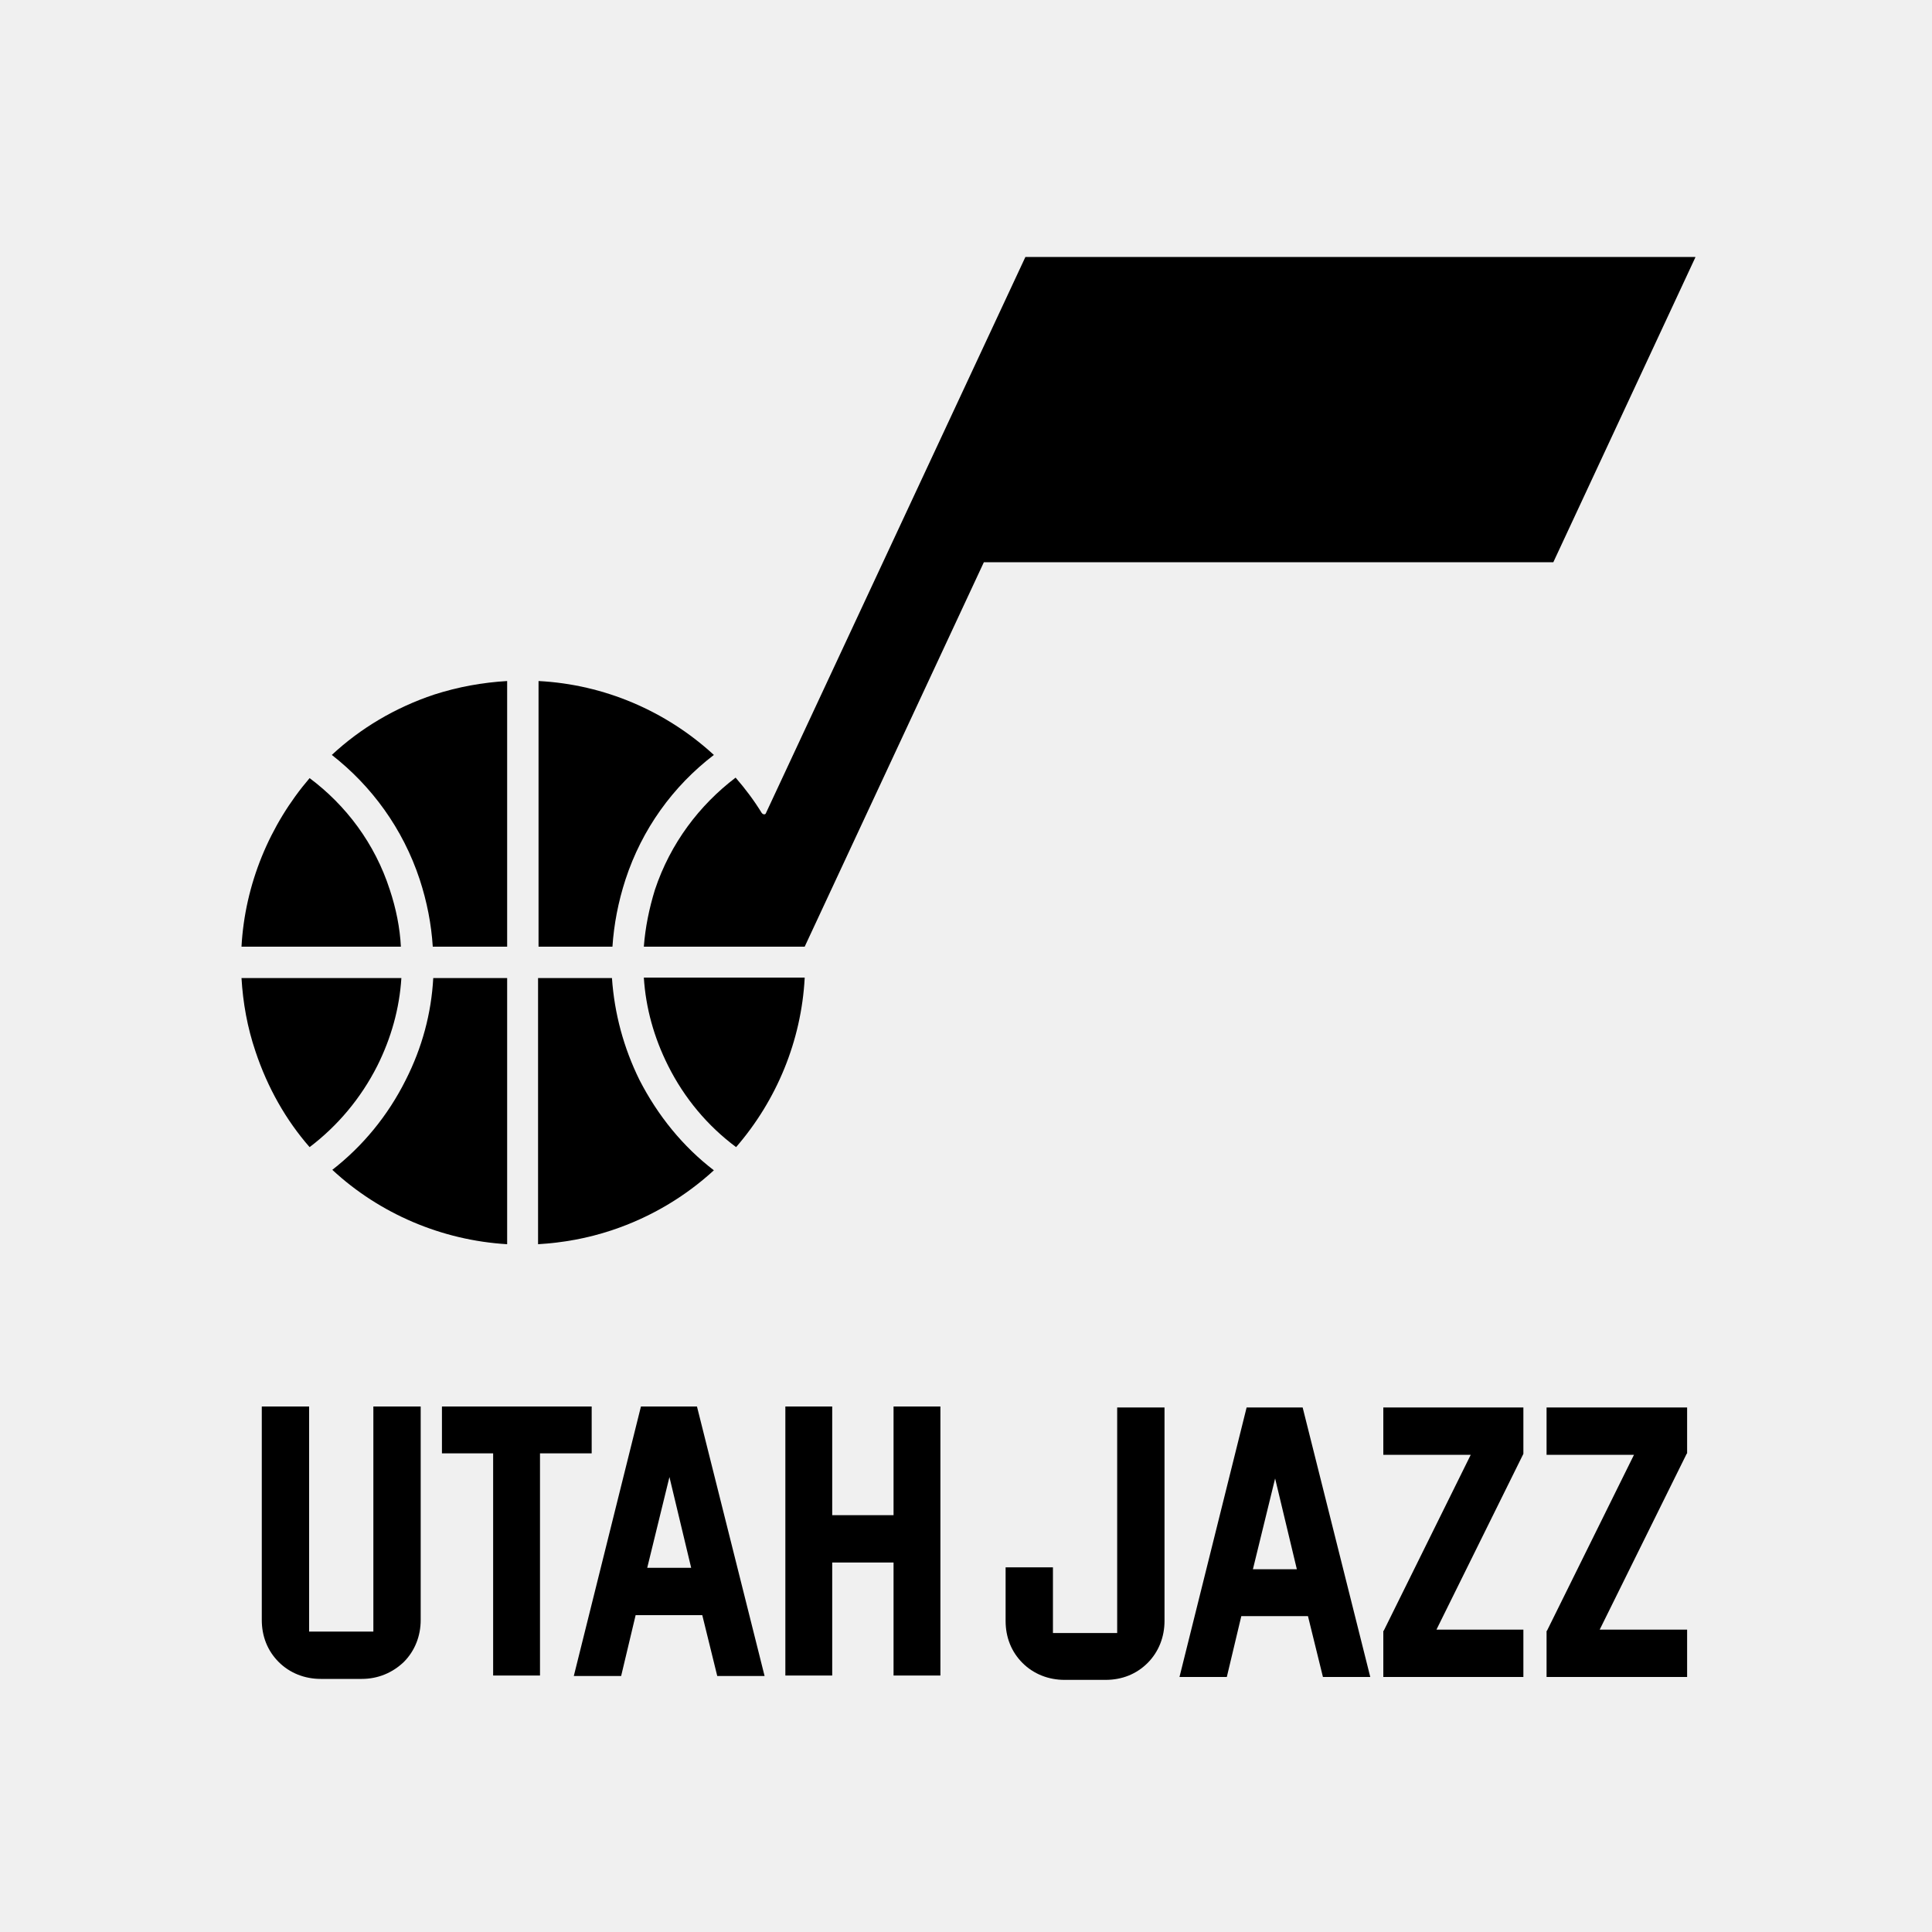
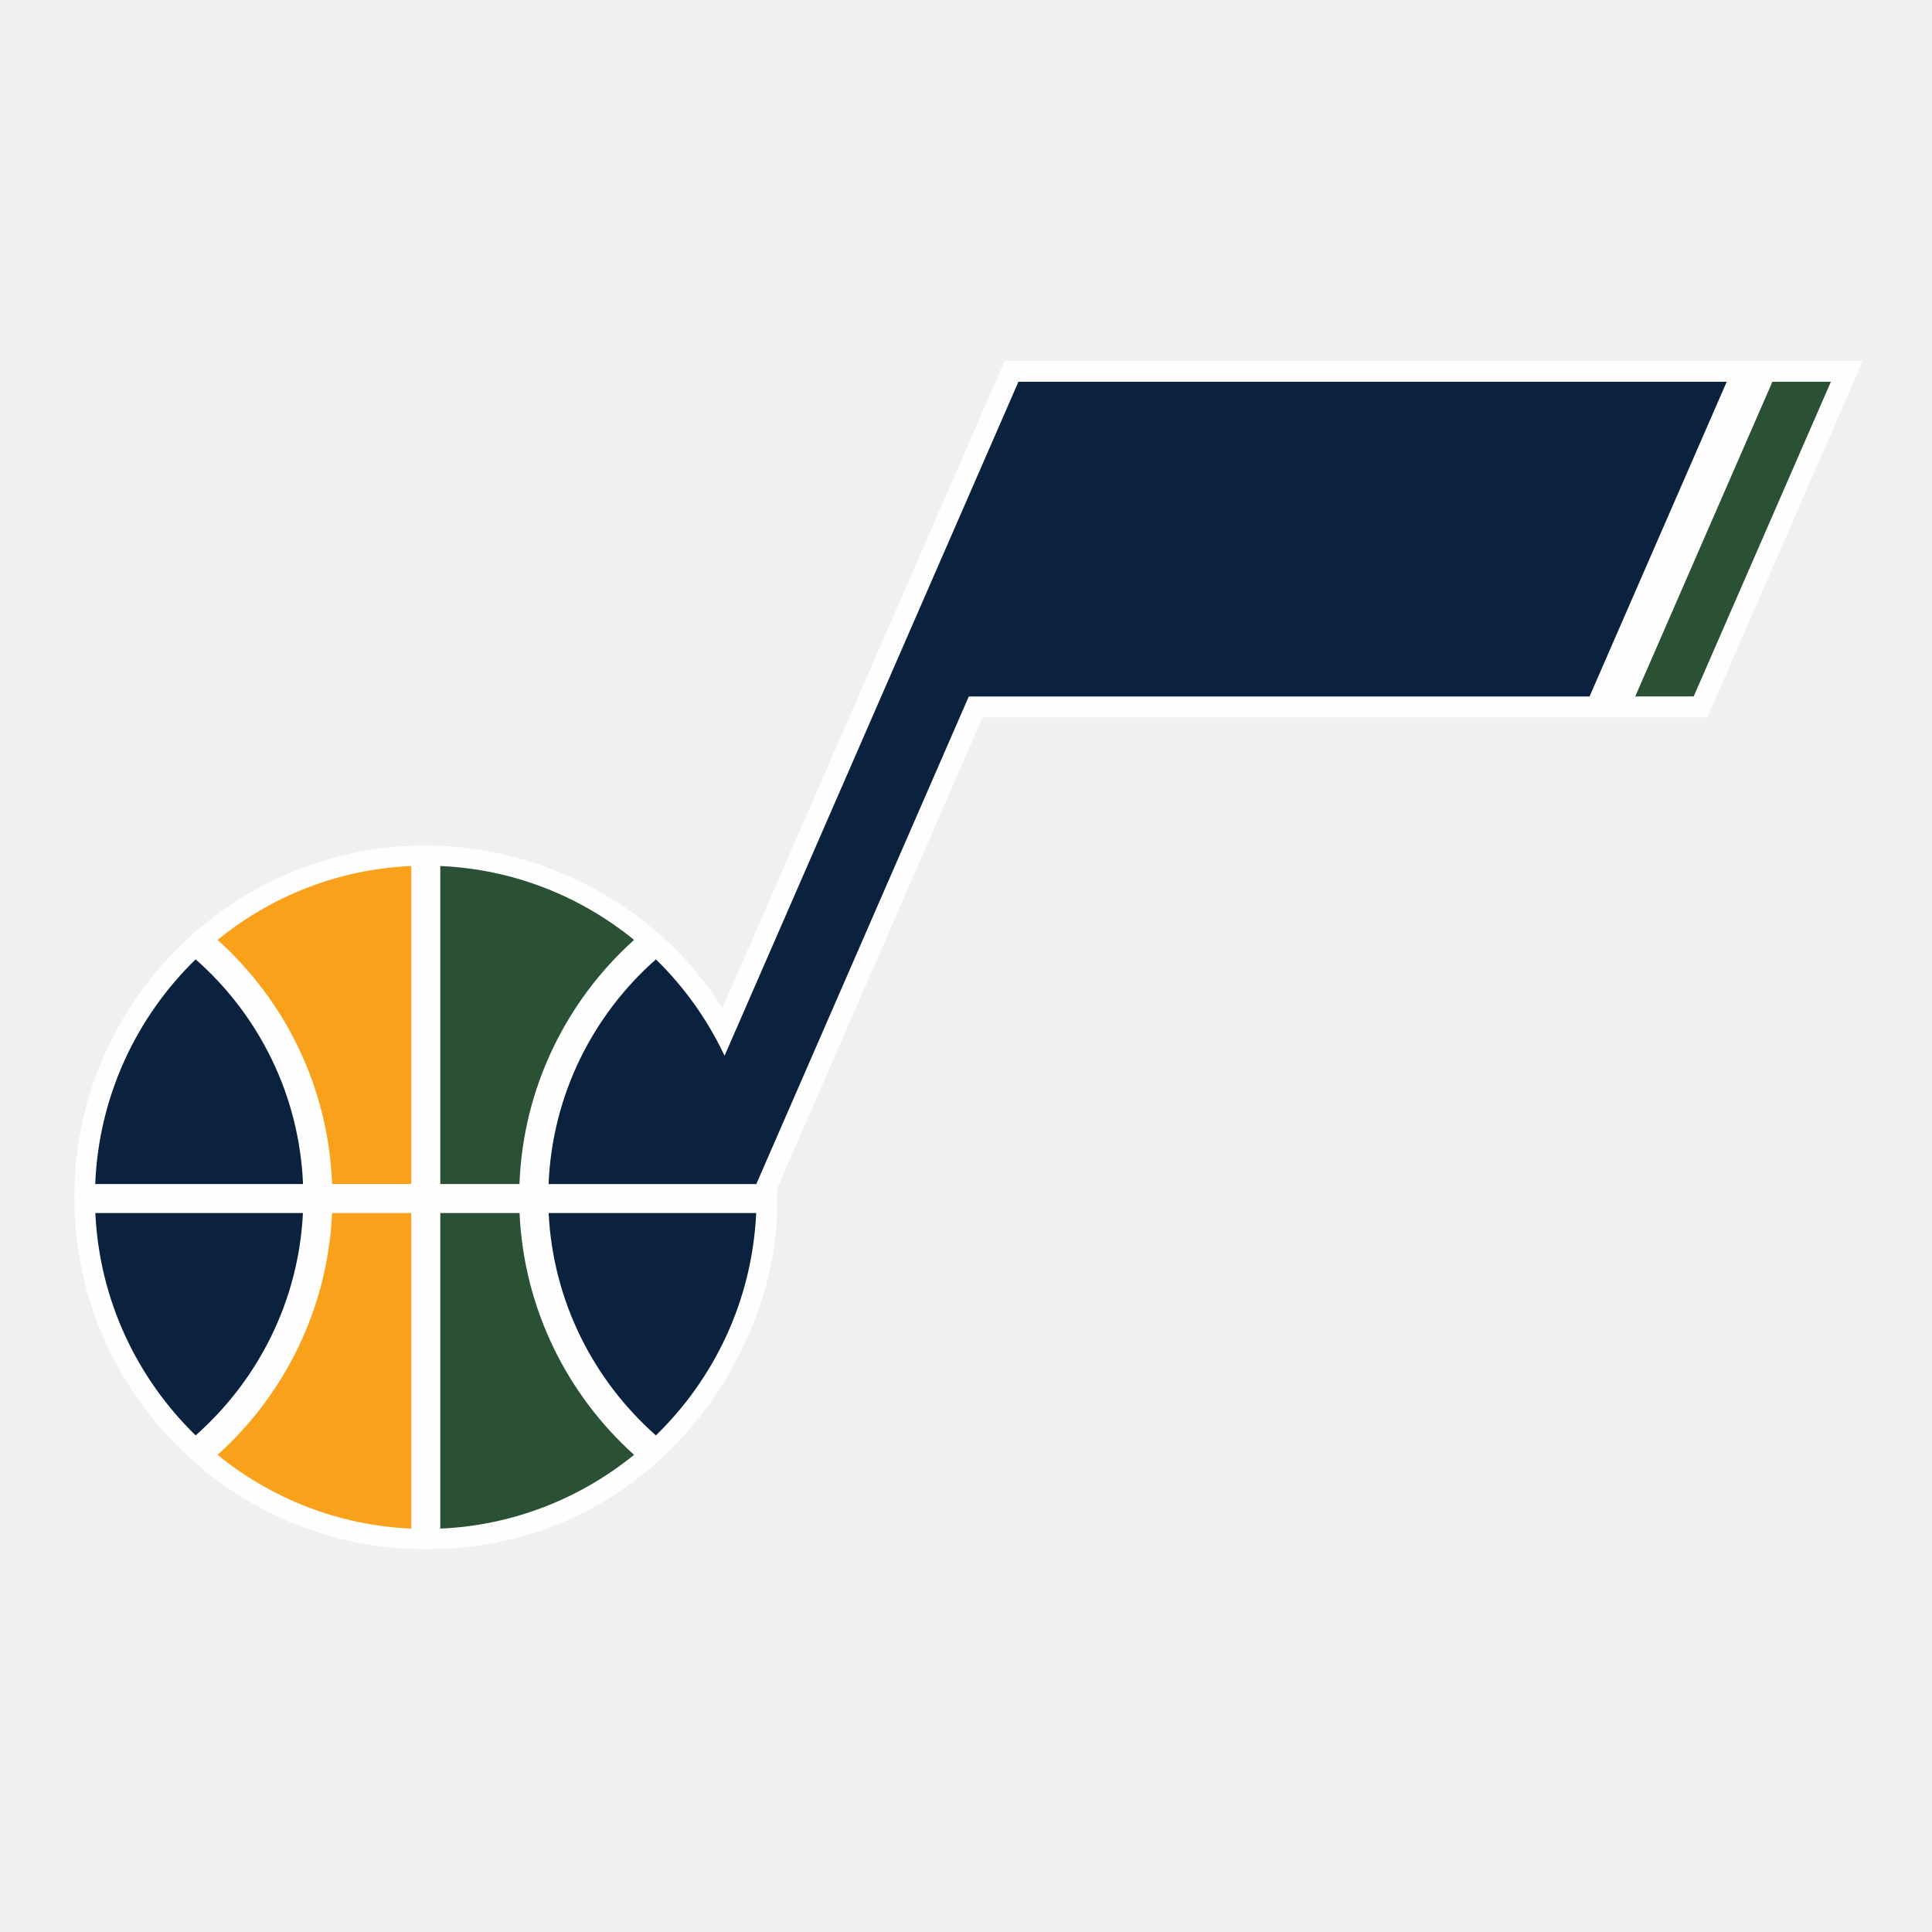
- <svg xmlns="http://www.w3.org/2000/svg" version="1.1" id="Layer_1" x="0px" y="0px" viewBox="0 0 400 400" style="enable-background:new 0 0 400 400;" xml:space="preserve">
-   <path d="M144.3,291.2h-11.6l-13.9,55.8h9.8l3-12.6h13.8l3.1,12.6h9.8L144.3,291.2z M134,324.6l4.6-18.8l4.5,18.8H134z" />
-   <polygon points="194.7,291.2 194.7,346.9 185,346.9 185,323.5 172.3,323.5 172.3,346.9 162.6,346.9 162.6,291.2 172.3,291.2   172.3,313.7 185,313.7 185,291.2 " />
-   <polygon points="122.5,300.9 111.8,300.9 111.8,346.9 102.1,346.9 102.1,300.9 91.5,300.9 91.5,291.2 122.5,291.2 " />
-   <path d="M87.1,291.2v44.2c0,3.3-1.2,6.4-3.5,8.7c-2.3,2.2-5.3,3.5-8.7,3.5h-8.5c-3.3,0-6.4-1.2-8.7-3.5c-2.3-2.3-3.5-5.3-3.5-8.7  v-44.2H64v46.6h13.3v-46.6H87.1z" />
-   <path d="M241.1,291.4v44.2c0,3.3-1.2,6.4-3.5,8.7c-2.3,2.3-5.3,3.5-8.7,3.5h-8.5c-3.3,0-6.4-1.2-8.7-3.5c-2.3-2.3-3.5-5.3-3.5-8.7  v-11.1h9.8v13.6h13.3l0-46.7H241.1z" />
-   <path d="M269.7,291.4h-11.6l-13.9,55.8h9.8l3-12.6h13.8l3.1,12.6h9.8L269.7,291.4z M268.5,324.9h-9.1l4.6-18.8L268.5,324.9z" />
-   <polygon points="315.4,301 297.4,337.4 315.4,337.4 315.4,347.2 286.4,347.2 286.4,337.7 286.5,337.6 304.5,301.2 286.4,301.2   286.4,291.4 315.4,291.4 315.4,300.9 " />
-   <polygon points="349.2,301 331.2,337.4 349.3,337.4 349.3,347.2 320.2,347.2 320.2,337.7 320.3,337.6 338.3,301.2 320.2,301.2   320.2,291.4 349.3,291.4 349.3,300.9 " />
-   <path d="M351,53.3l-29.4,63.1H203.7L166.6,196h-33.3c0.3-4,1.1-7.9,2.3-11.8c3.2-9.6,9.2-17.5,16.7-23.2c2,2.3,3.8,4.7,5.4,7.3  c0.3,0.4,0.8,0.4,0.9,0c0,0,0,0,0,0l53.7-115.1H351z" />
-   <path d="M78.1,220.7c-3.4,6.7-8.2,12.4-14,16.8c-4.9-5.6-8.7-12.3-11.2-19.8c-1.7-5-2.6-10.1-2.9-15.2h33.1  C82.7,208.8,81,214.9,78.1,220.7" />
-   <path d="M105,202.5v55.1c-13.5-0.8-26.4-6.3-36.2-15.4c6.3-4.9,11.5-11.2,15.2-18.6c3.4-6.7,5.3-13.8,5.7-21.1H105z" />
-   <path d="M80.7,184.2c1.3,3.9,2.1,7.9,2.3,11.8H50c0.7-12.9,5.8-25.2,14.1-34.9C71.6,166.7,77.6,174.6,80.7,184.2" />
-   <path d="M105,141V196H89.6c-0.3-4.7-1.2-9.3-2.7-13.9c-3.5-10.6-10-19.4-18.2-25.8c5.9-5.5,13.1-9.8,21.2-12.5  C94.9,142.2,99.9,141.3,105,141" />
-   <path d="M126.8,196h-15.3V141c13.6,0.7,26.4,6.2,36.3,15.3c-8.5,6.5-14.9,15.4-18.3,25.8C128,186.7,127.1,191.4,126.8,196" />
-   <path d="M147.8,242.3c-5.9,5.4-13,9.7-21.1,12.4c-5.1,1.7-10.2,2.6-15.3,2.9v-55.1h15.3c0.5,7.3,2.4,14.4,5.7,21.1  C136.2,231,141.4,237.4,147.8,242.3" />
-   <path d="M166.6,202.5c-0.7,13-5.8,25.3-14.2,35c-5.9-4.4-10.7-10.1-14.1-16.9c-2.9-5.8-4.6-11.9-5-18.2H166.6z" />
+ <svg xmlns="http://www.w3.org/2000/svg" xmlns:xlink="http://www.w3.org/1999/xlink" width="500" height="500" viewBox="0 0 500 500">
+   <defs>
+     <path id="a" d="M462.867 307.891V.331H.001V307.891z" />
+   </defs>
+   <g fill="none" fill-rule="evenodd">
+     <g transform="translate(19.2308 93.0593)">
+       <mask id="b" fill="#fff">
+         <use xlink:href="#a" />
+       </mask>
+       <path d="M167.707 167.875L240.795.326h222.074L422.631 92.606H235.059c-8.144 18.631-48.473 111.14-53.141 121.868v4.307c0 38.823-32.77 89.11-90.981 89.11-50.136 0-90.936-40.879-90.936-91.074 0-50.229 40.8-91.062 90.936-91.062 31.658 0 61.308 17.091 76.77 42.12" fill="#FEFEFE" fill-rule="nonzero" mask="url(#b)" />
+     </g>
+     <path d="M24.674 313.935c1.055 22.582 10.828 42.809 25.957 57.546 16.104-14.243 26.645-34.665 27.769-57.546H24.674z" fill="#0B223E" fill-rule="nonzero" />
+     <path d="M85.946 313.935c-1.124 24.81-12.353 47.013-29.639 62.577 13.776 11.21 31.13 18.263 50.136 19.09v-81.667H85.946z" fill="#F9A11A" fill-rule="nonzero" />
+     <path d="M24.641 306.43h53.784c-.964-23.145-11.516-43.831-27.792-58.154-15.267 14.863-25.074 35.354-25.991 58.154" fill="#0B223E" fill-rule="nonzero" />
+     <path d="M56.308 243.245c17.446 15.679 28.687 38.111 29.639 63.185h20.497v-82.31c-19.006.827-36.337 7.88-50.136 19.125" fill="#F9A11A" fill-rule="nonzero" />
+     <path d="M195.703 313.935H141.988c1.124 22.88 11.654 43.303 27.758 57.546 15.152-14.737 24.902-34.964 25.957-57.546" fill="#0B223E" fill-rule="nonzero" />
+     <path d="M134.459 313.935h-20.509v81.667c18.995-.827 36.337-7.88 50.148-19.09-17.285-15.564-28.526-37.767-29.639-62.577M164.098 243.245c-13.81-11.245-31.153-18.297-50.148-19.125v82.31h20.486c.952-25.074 12.227-47.507 29.662-63.185" fill="#2B5134" fill-rule="nonzero" />
+     <path d="M263.566 98.805L187.519 273.222c-4.439-9.373-10.449-17.815-17.767-24.936-16.265 14.323-26.829 35.01-27.781 58.154h53.761l54.988-126.187h160.651l35.5-81.448H263.566z" fill="#0B223E" fill-rule="nonzero" />
+     <path fill="#2B5134" fill-rule="nonzero" d="M438.323 180.245l35.512-81.448h-15.141l-35.5 81.448z" />
+     <path d="M0 0h500v500H0z" />
+   </g>
</svg>
